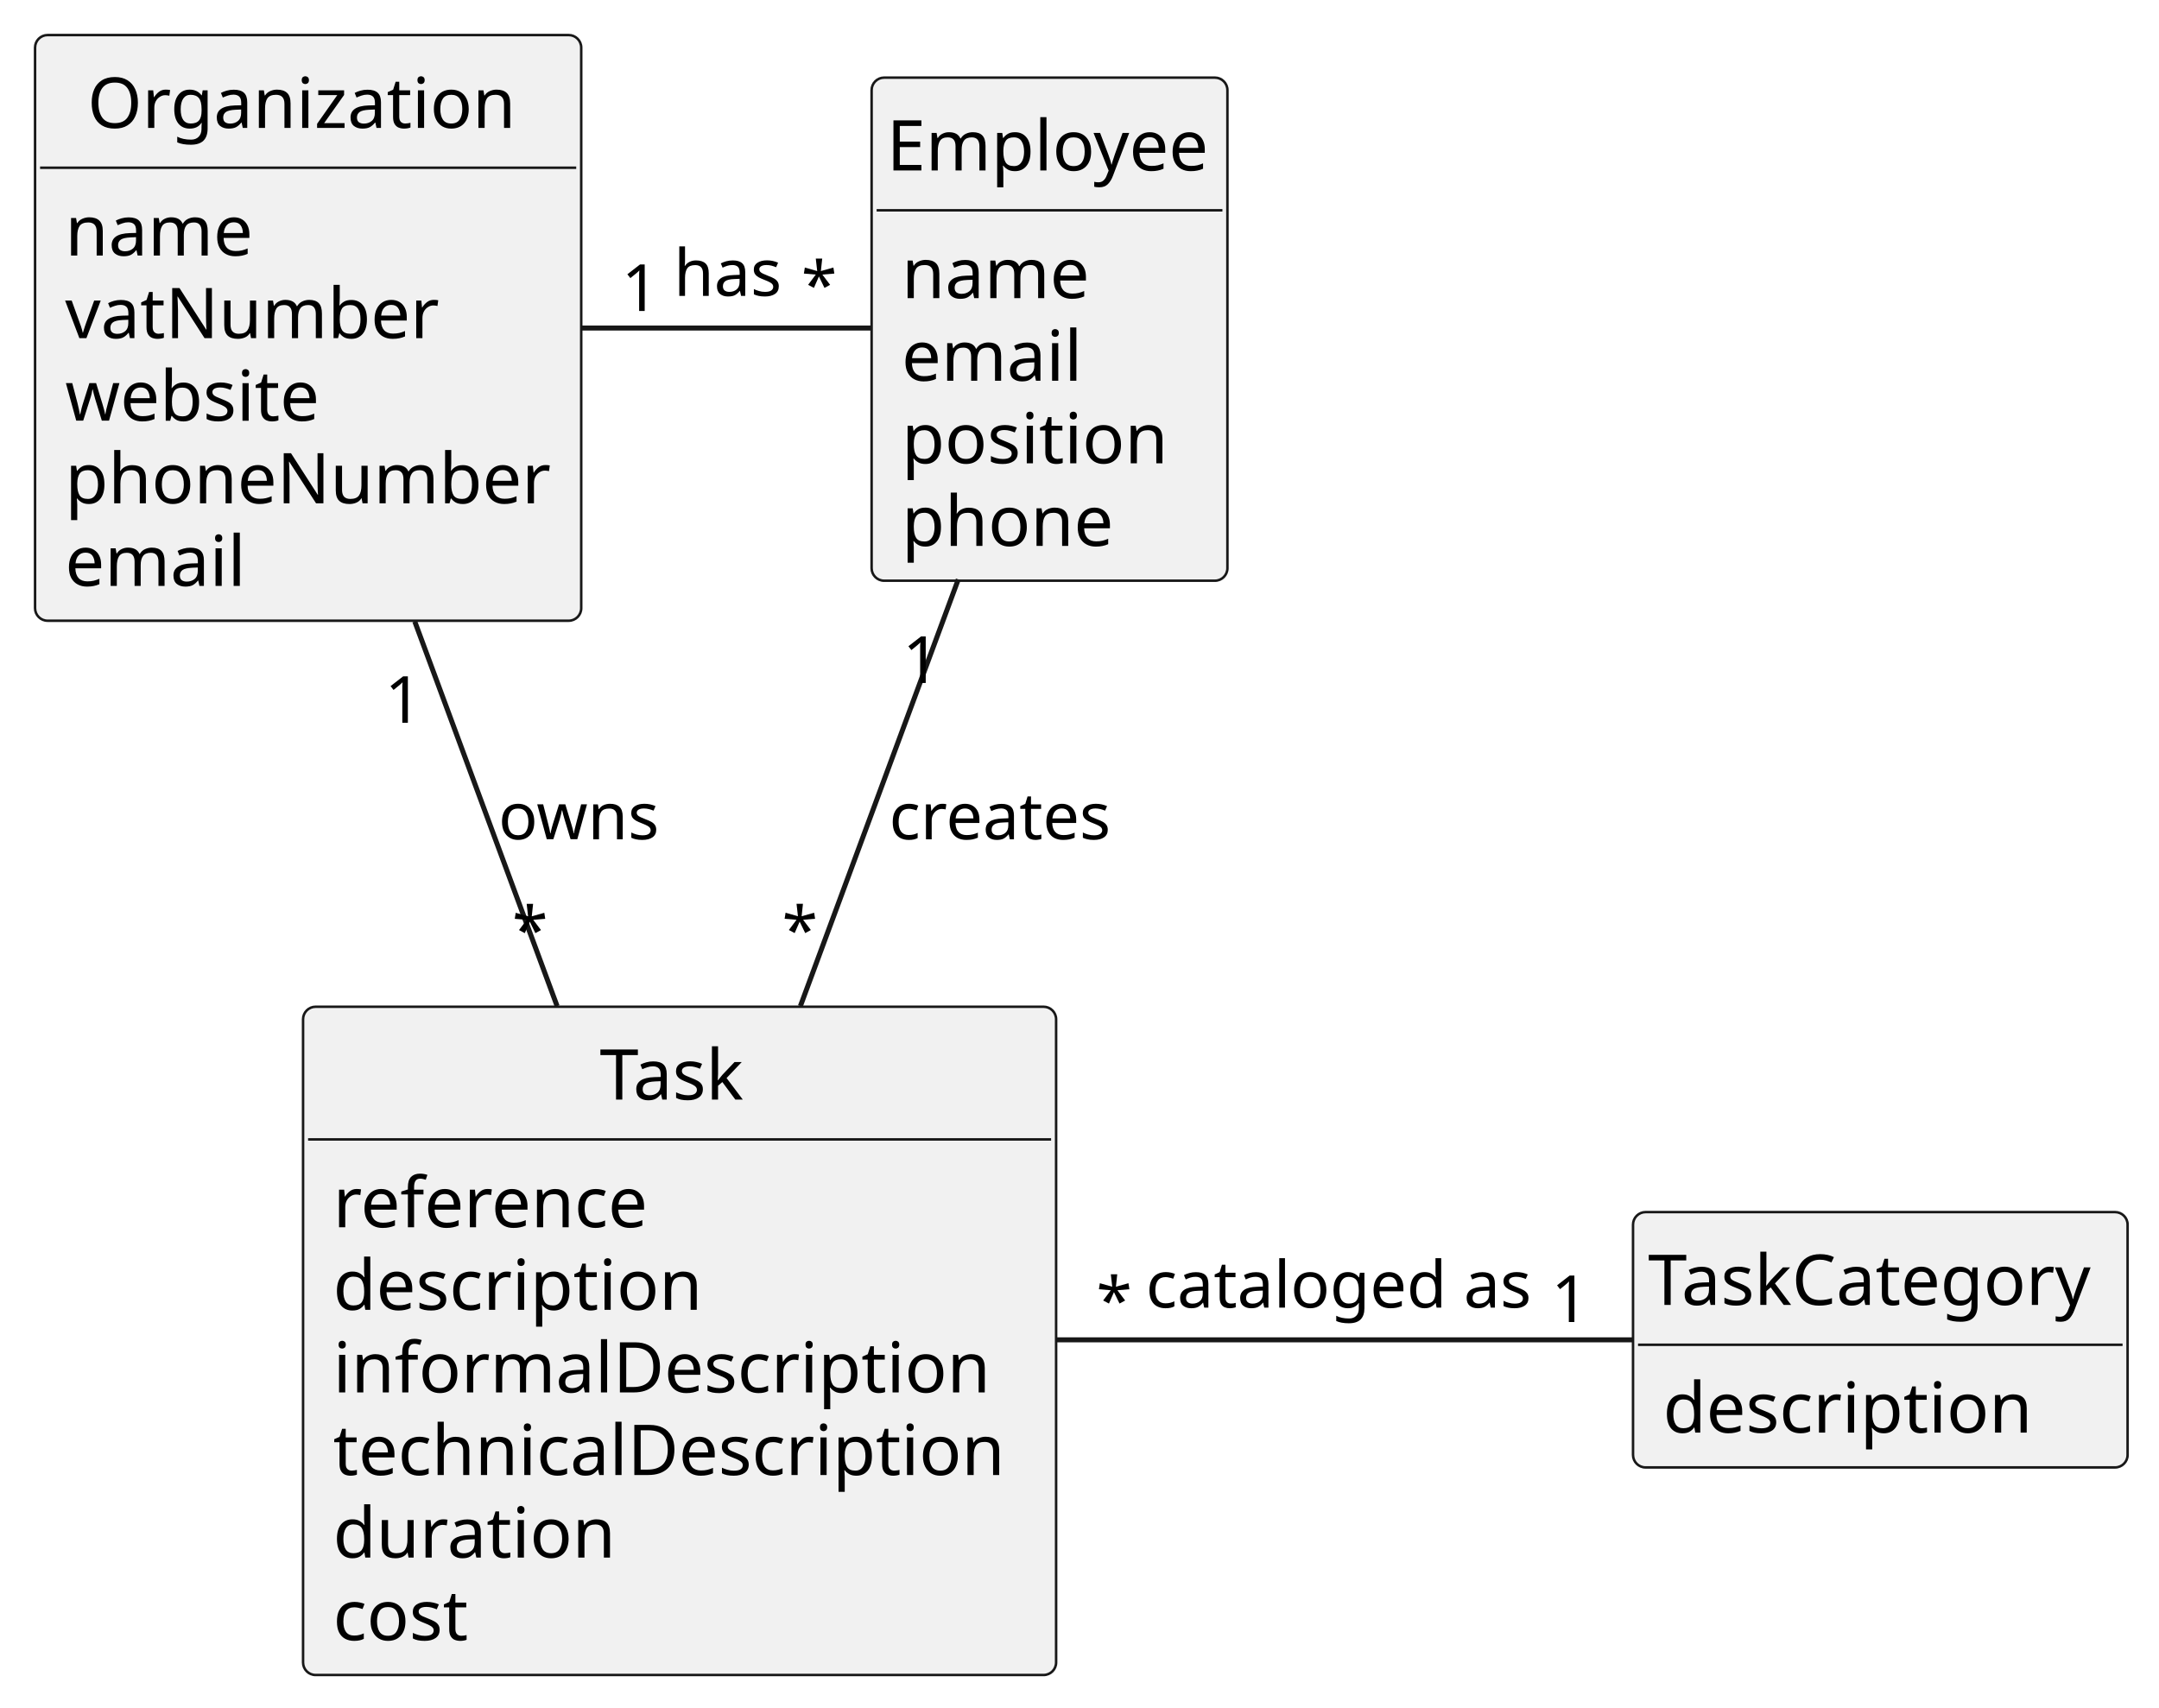
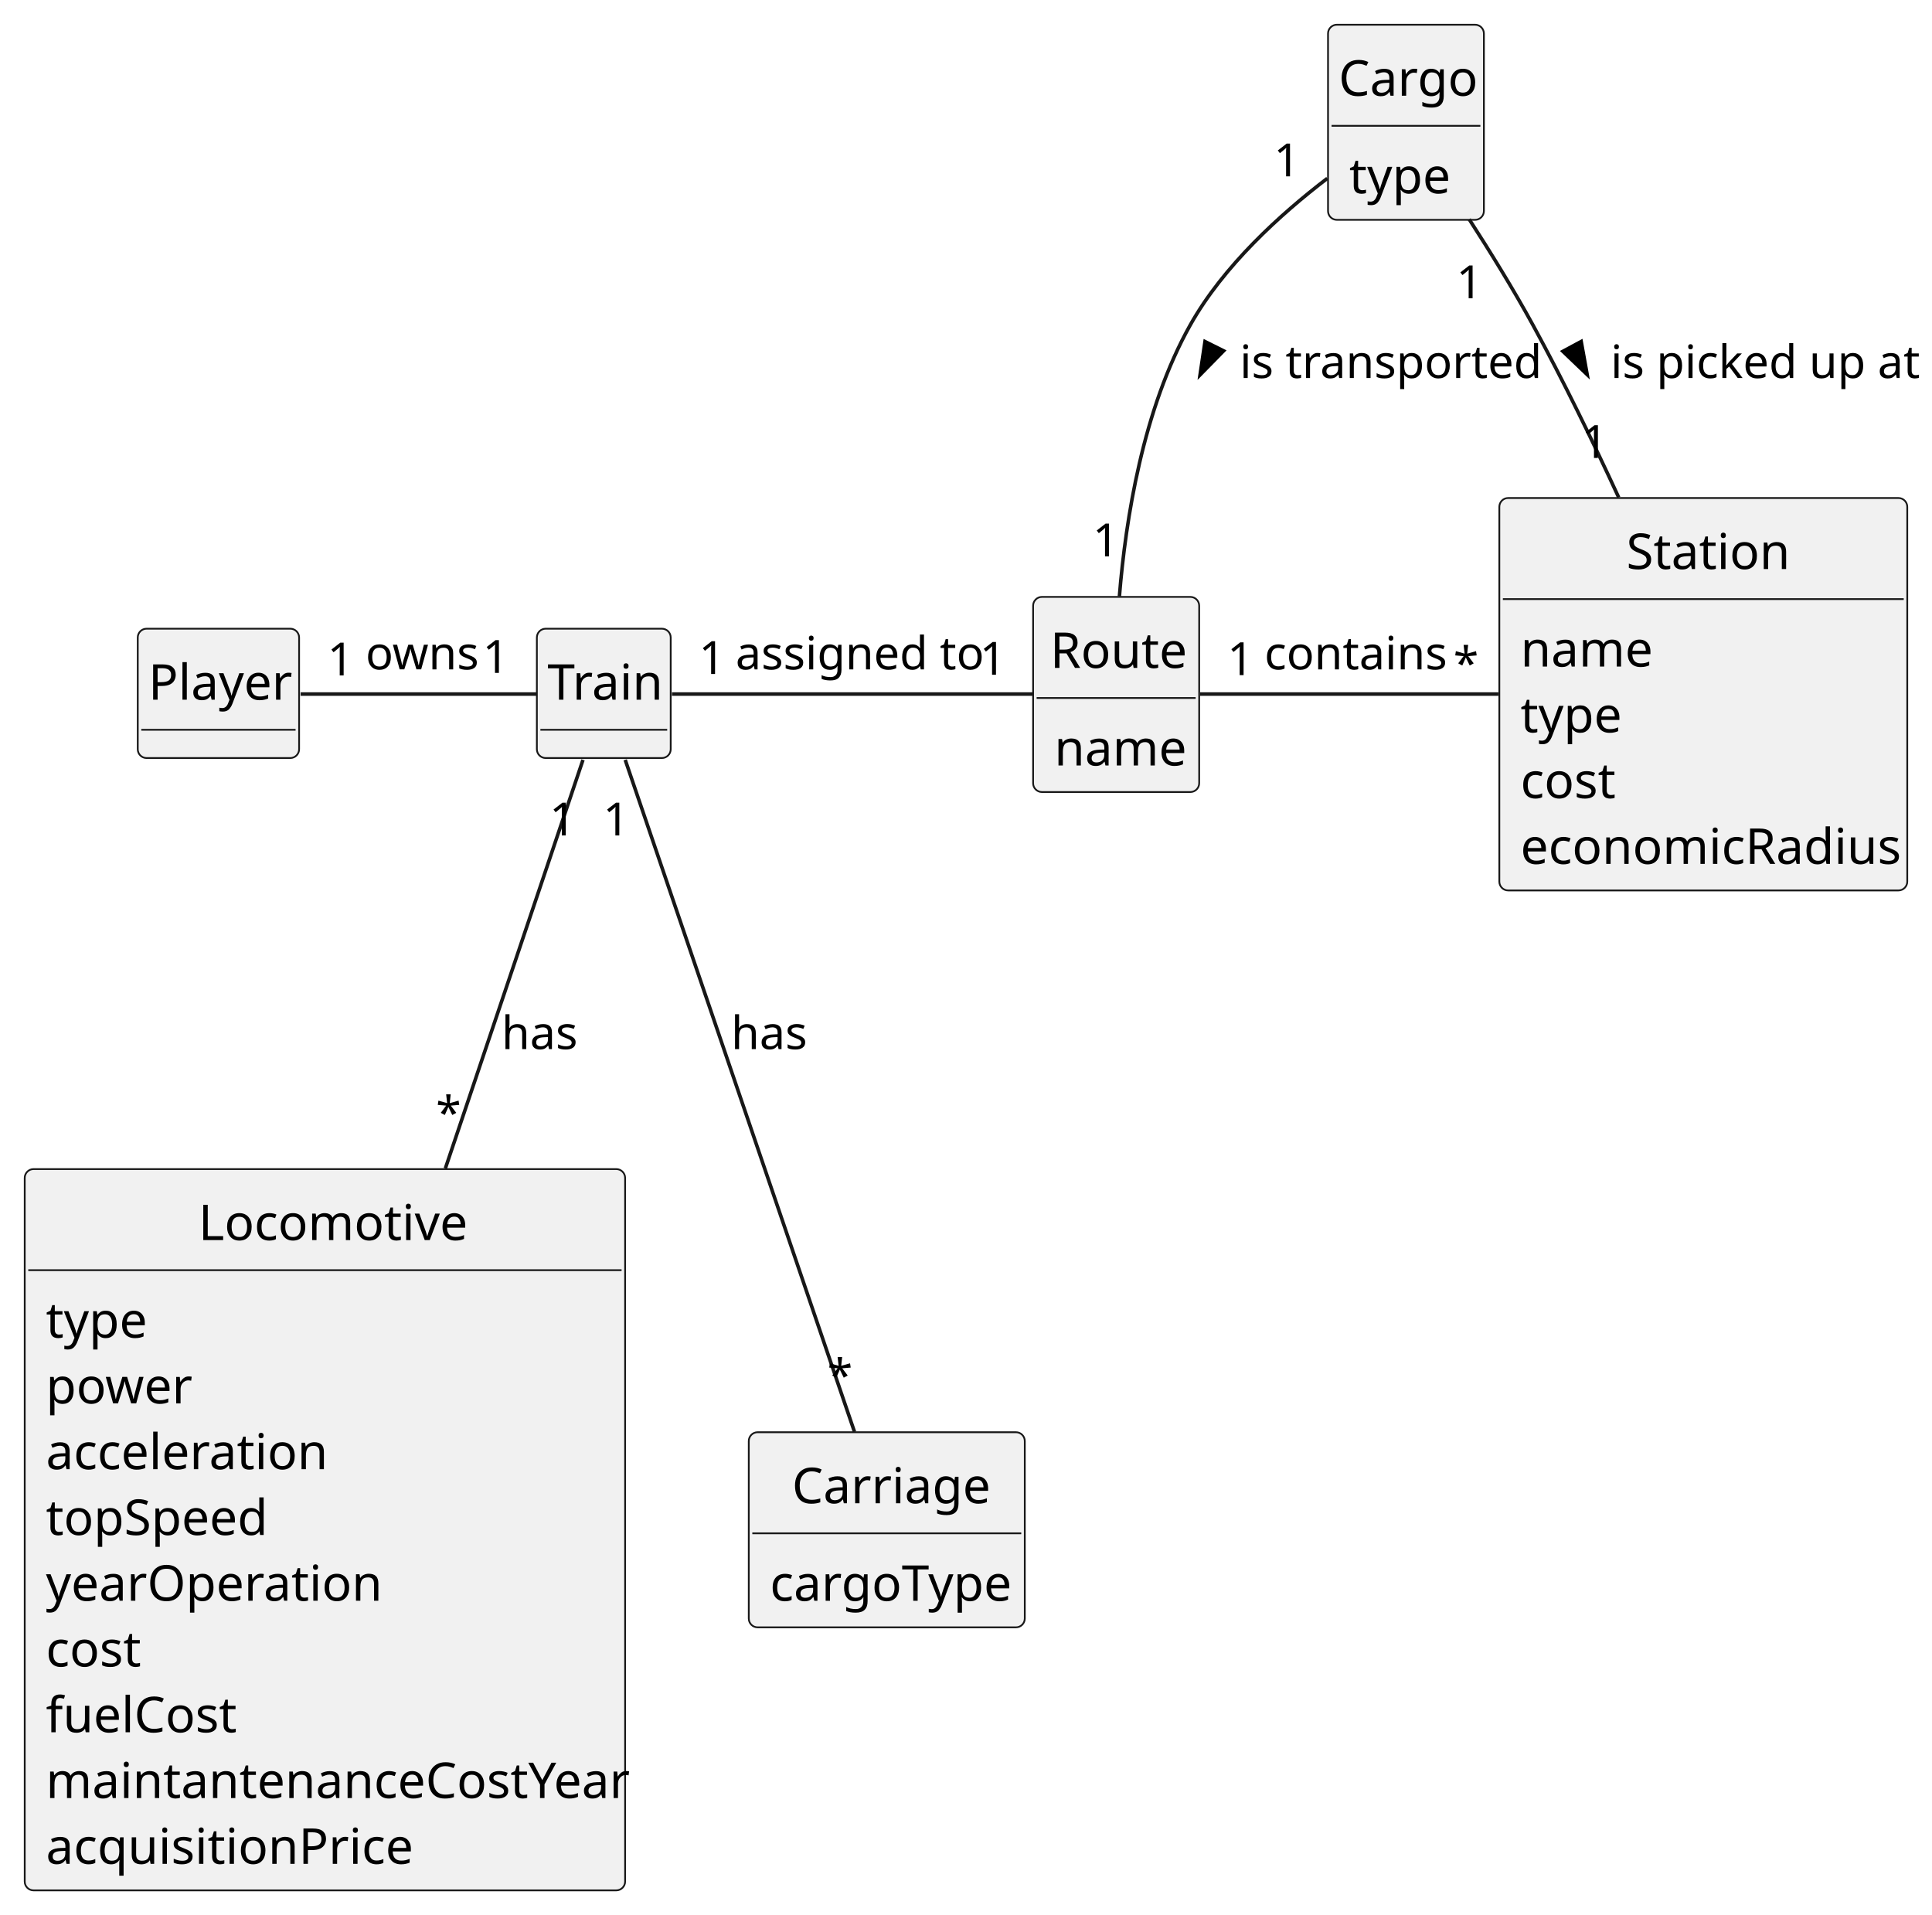
- <svg xmlns="http://www.w3.org/2000/svg" contentStyleType="text/css" height="341px" preserveAspectRatio="none" style="width:431px;height:341px;background:#FFFFFF;" version="1.1" viewBox="0 0 431 341" width="431px" zoomAndPan="magnify">
+ <svg xmlns="http://www.w3.org/2000/svg" contentStyleType="text/css" height="542px" preserveAspectRatio="none" style="width:547px;height:542px;background:#FFFFFF;" version="1.1" viewBox="0 0 547 542" width="547px" zoomAndPan="magnify">
  <defs />
  <g>
-     <g id="elem_Organization">
-       <rect codeLine="14" fill="#F1F1F1" height="116.93" id="Organization" rx="2.5" ry="2.5" style="stroke:#181818;stroke-width:0.5;" width="109.029" x="7" y="7" />
-       <text fill="#000000" font-family="sans-serif" font-size="14" lengthAdjust="spacing" textLength="88.129" x="17.45" y="25.535">Organization</text>
-       <line style="stroke:#181818;stroke-width:0.5;" x1="8" x2="115.029" y1="33.488" y2="33.488" />
-       <text fill="#000000" font-family="sans-serif" font-size="14" lengthAdjust="spacing" textLength="37.29" x="13" y="51.023">name</text>
-       <text fill="#000000" font-family="sans-serif" font-size="14" lengthAdjust="spacing" textLength="74.655" x="13" y="67.512">vatNumber</text>
-       <text fill="#000000" font-family="sans-serif" font-size="14" lengthAdjust="spacing" textLength="51.618" x="13" y="84">website</text>
-       <text fill="#000000" font-family="sans-serif" font-size="14" lengthAdjust="spacing" textLength="97.029" x="13" y="100.488">phoneNumber</text>
-       <text fill="#000000" font-family="sans-serif" font-size="14" lengthAdjust="spacing" textLength="36.695" x="13" y="116.977">email</text>
+     <g id="elem_Player">
+       <rect codeLine="14" fill="#F1F1F1" height="36.621" id="Player" rx="2.5" ry="2.5" style="stroke:#181818;stroke-width:0.5;" width="45.683" x="39" y="178" />
+       <text fill="#000000" font-family="sans-serif" font-size="14" lengthAdjust="spacing" textLength="39.683" x="42" y="198.107">Player</text>
+       <line style="stroke:#181818;stroke-width:0.5;" x1="40" x2="83.683" y1="206.621" y2="206.621" />
    </g>
-     <g id="elem_Task">
-       <rect codeLine="22" fill="#F1F1F1" height="133.418" id="Task" rx="2.5" ry="2.5" style="stroke:#181818;stroke-width:0.5;" width="150.332" x="60.5" y="201" />
-       <text fill="#000000" font-family="sans-serif" font-size="14" lengthAdjust="spacing" textLength="31.903" x="119.714" y="219.535">Task</text>
-       <line style="stroke:#181818;stroke-width:0.5;" x1="61.5" x2="209.832" y1="227.488" y2="227.488" />
-       <text fill="#000000" font-family="sans-serif" font-size="14" lengthAdjust="spacing" textLength="63.663" x="66.5" y="245.023">reference</text>
-       <text fill="#000000" font-family="sans-serif" font-size="14" lengthAdjust="spacing" textLength="76.077" x="66.5" y="261.512">description</text>
-       <text fill="#000000" font-family="sans-serif" font-size="14" lengthAdjust="spacing" textLength="134.811" x="66.5" y="278">informalDescription</text>
-       <text fill="#000000" font-family="sans-serif" font-size="14" lengthAdjust="spacing" textLength="138.332" x="66.5" y="294.488">technicalDescription</text>
-       <text fill="#000000" font-family="sans-serif" font-size="14" lengthAdjust="spacing" textLength="57.531" x="66.5" y="310.977">duration</text>
-       <text fill="#000000" font-family="sans-serif" font-size="14" lengthAdjust="spacing" textLength="28.144" x="66.5" y="327.465">cost</text>
+     <g id="elem_Train">
+       <rect codeLine="18" fill="#F1F1F1" height="36.621" id="Train" rx="2.5" ry="2.5" style="stroke:#181818;stroke-width:0.5;" width="37.897" x="152" y="178" />
+       <text fill="#000000" font-family="sans-serif" font-size="14" lengthAdjust="spacing" textLength="31.896" x="155" y="198.107">Train</text>
+       <line style="stroke:#181818;stroke-width:0.5;" x1="153" x2="188.897" y1="206.621" y2="206.621" />
    </g>
-     <g id="elem_TaskCategory">
-       <rect codeLine="31" fill="#F1F1F1" height="50.977" id="TaskCategory" rx="2.5" ry="2.5" style="stroke:#181818;stroke-width:0.5;" width="98.73" x="326" y="242" />
-       <text fill="#000000" font-family="sans-serif" font-size="14" lengthAdjust="spacing" textLength="92.73" x="329" y="260.535">TaskCategory</text>
-       <line style="stroke:#181818;stroke-width:0.5;" x1="327" x2="423.729" y1="268.488" y2="268.488" />
-       <text fill="#000000" font-family="sans-serif" font-size="14" lengthAdjust="spacing" textLength="76.077" x="332" y="286.023">description</text>
+     <g id="elem_Locomotive">
+       <rect codeLine="21" fill="#F1F1F1" height="204.211" id="Locomotive" rx="2.5" ry="2.5" style="stroke:#181818;stroke-width:0.5;" width="169.985" x="7" y="331" />
+       <text fill="#000000" font-family="sans-serif" font-size="14" lengthAdjust="spacing" textLength="71.593" x="56.196" y="351.107">Locomotive</text>
+       <line style="stroke:#181818;stroke-width:0.5;" x1="8" x2="175.985" y1="359.621" y2="359.621" />
+       <text fill="#000000" font-family="sans-serif" font-size="14" lengthAdjust="spacing" textLength="26.462" x="13" y="378.728">type</text>
+       <text fill="#000000" font-family="sans-serif" font-size="14" lengthAdjust="spacing" textLength="38.131" x="13" y="397.35">power</text>
+       <text fill="#000000" font-family="sans-serif" font-size="14" lengthAdjust="spacing" textLength="75.489" x="13" y="415.971">acceleration</text>
+       <text fill="#000000" font-family="sans-serif" font-size="14" lengthAdjust="spacing" textLength="59.944" x="13" y="434.592">topSpeed</text>
+       <text fill="#000000" font-family="sans-serif" font-size="14" lengthAdjust="spacing" textLength="88.717" x="13" y="453.213">yearOperation</text>
+       <text fill="#000000" font-family="sans-serif" font-size="14" lengthAdjust="spacing" textLength="25.676" x="13" y="471.834">cost</text>
+       <text fill="#000000" font-family="sans-serif" font-size="14" lengthAdjust="spacing" textLength="51.358" x="13" y="490.455">fuelCost</text>
+       <text fill="#000000" font-family="sans-serif" font-size="14" lengthAdjust="spacing" textLength="157.985" x="13" y="509.076">maintantenanceCostYear</text>
+       <text fill="#000000" font-family="sans-serif" font-size="14" lengthAdjust="spacing" textLength="98.048" x="13" y="527.697">acquisitionPrice</text>
    </g>
-     <g id="elem_Employee">
-       <rect codeLine="35" fill="#F1F1F1" height="100.441" id="Employee" rx="2.5" ry="2.5" style="stroke:#181818;stroke-width:0.5;" width="71.03" x="174" y="15.5" />
-       <text fill="#000000" font-family="sans-serif" font-size="14" lengthAdjust="spacing" textLength="65.03" x="177" y="34.035">Employee</text>
-       <line style="stroke:#181818;stroke-width:0.5;" x1="175" x2="244.03" y1="41.988" y2="41.988" />
-       <text fill="#000000" font-family="sans-serif" font-size="14" lengthAdjust="spacing" textLength="37.29" x="180" y="59.523">name</text>
-       <text fill="#000000" font-family="sans-serif" font-size="14" lengthAdjust="spacing" textLength="36.695" x="180" y="76.012">email</text>
-       <text fill="#000000" font-family="sans-serif" font-size="14" lengthAdjust="spacing" textLength="55.166" x="180" y="92.5">position</text>
-       <text fill="#000000" font-family="sans-serif" font-size="14" lengthAdjust="spacing" textLength="42.588" x="180" y="108.988">phone</text>
+     <g id="elem_Carriage">
+       <rect codeLine="33" fill="#F1F1F1" height="55.242" id="Carriage" rx="2.5" ry="2.5" style="stroke:#181818;stroke-width:0.5;" width="78.144" x="212" y="405.5" />
+       <text fill="#000000" font-family="sans-serif" font-size="14" lengthAdjust="spacing" textLength="53.69" x="224.227" y="425.607">Carriage</text>
+       <line style="stroke:#181818;stroke-width:0.5;" x1="213" x2="289.144" y1="434.121" y2="434.121" />
+       <text fill="#000000" font-family="sans-serif" font-size="14" lengthAdjust="spacing" textLength="66.144" x="218" y="453.228">cargoType</text>
    </g>
-     <g id="link_Organization_Employee">
-       <path codeLine="42" d="M116.19,65.5 C135.46,65.5 156.6,65.5 173.89,65.5 " fill="none" id="Organization-Employee" style="stroke:#181818;stroke-width:1.0;" />
-       <text fill="#000000" font-family="sans-serif" font-size="13" lengthAdjust="spacing" textLength="21.874" x="134.5" y="59.068">has</text>
-       <text fill="#000000" font-family="sans-serif" font-size="13" lengthAdjust="spacing" textLength="8.22" x="124.089" y="62.086">1</text>
-       <text fill="#000000" font-family="sans-serif" font-size="13" lengthAdjust="spacing" textLength="6.265" x="159.951" y="61.508">*</text>
+     <g id="elem_Route">
+       <rect codeLine="37" fill="#F1F1F1" height="55.242" id="Route" rx="2.5" ry="2.5" style="stroke:#181818;stroke-width:0.5;" width="47.02" x="292.5" y="169" />
+       <text fill="#000000" font-family="sans-serif" font-size="14" lengthAdjust="spacing" textLength="37.358" x="297.331" y="189.107">Route</text>
+       <line style="stroke:#181818;stroke-width:0.5;" x1="293.5" x2="338.521" y1="197.621" y2="197.621" />
+       <text fill="#000000" font-family="sans-serif" font-size="14" lengthAdjust="spacing" textLength="35.02" x="298.5" y="216.728">name</text>
    </g>
-     <g id="link_Organization_Task">
-       <path codeLine="43" d="M82.8,124.08 C91.69,148.08 102.05,176.09 111.22,200.88 " fill="none" id="Organization-Task" style="stroke:#181818;stroke-width:1.0;" />
-       <text fill="#000000" font-family="sans-serif" font-size="13" lengthAdjust="spacing" textLength="32.697" x="99.5" y="167.568">owns</text>
-       <text fill="#000000" font-family="sans-serif" font-size="13" lengthAdjust="spacing" textLength="8.22" x="76.811" y="144.311">1</text>
-       <text fill="#000000" font-family="sans-serif" font-size="13" lengthAdjust="spacing" textLength="6.265" x="102.233" y="190.336">*</text>
+     <g id="elem_Station">
+       <rect codeLine="41" fill="#F1F1F1" height="111.106" id="Station" rx="2.5" ry="2.5" style="stroke:#181818;stroke-width:0.5;" width="115.496" x="424.5" y="141" />
+       <text fill="#000000" font-family="sans-serif" font-size="14" lengthAdjust="spacing" textLength="43.586" x="460.455" y="161.107">Station</text>
+       <line style="stroke:#181818;stroke-width:0.5;" x1="425.5" x2="538.996" y1="169.621" y2="169.621" />
+       <text fill="#000000" font-family="sans-serif" font-size="14" lengthAdjust="spacing" textLength="35.02" x="430.5" y="188.728">name</text>
+       <text fill="#000000" font-family="sans-serif" font-size="14" lengthAdjust="spacing" textLength="26.462" x="430.5" y="207.35">type</text>
+       <text fill="#000000" font-family="sans-serif" font-size="14" lengthAdjust="spacing" textLength="25.676" x="430.5" y="225.971">cost</text>
+       <text fill="#000000" font-family="sans-serif" font-size="14" lengthAdjust="spacing" textLength="103.496" x="430.5" y="244.592">economicRadius</text>
    </g>
-     <g id="link_Employee_Task">
-       <path codeLine="45" d="M191.3,115.68 C181.8,141.36 170.05,173.12 159.78,200.87 " fill="none" id="Employee-Task" style="stroke:#181818;stroke-width:1.0;" />
-       <text fill="#000000" font-family="sans-serif" font-size="13" lengthAdjust="spacing" textLength="45.132" x="177.5" y="167.568">creates</text>
-       <text fill="#000000" font-family="sans-serif" font-size="13" lengthAdjust="spacing" textLength="8.22" x="180.191" y="136.35">1</text>
-       <text fill="#000000" font-family="sans-serif" font-size="13" lengthAdjust="spacing" textLength="6.265" x="156.104" y="190.325">*</text>
+     <g id="elem_Cargo">
+       <rect codeLine="48" fill="#F1F1F1" height="55.242" id="Cargo" rx="2.5" ry="2.5" style="stroke:#181818;stroke-width:0.5;" width="44.131" x="376" y="7" />
+       <text fill="#000000" font-family="sans-serif" font-size="14" lengthAdjust="spacing" textLength="38.131" x="379" y="27.107">Cargo</text>
+       <line style="stroke:#181818;stroke-width:0.5;" x1="377" x2="419.131" y1="35.621" y2="35.621" />
+       <text fill="#000000" font-family="sans-serif" font-size="14" lengthAdjust="spacing" textLength="26.462" x="382" y="54.728">type</text>
    </g>
-     <g id="link_Task_TaskCategory">
-       <path codeLine="47" d="M210.78,267.5 C248.31,267.5 292.65,267.5 325.86,267.5 " fill="none" id="Task-TaskCategory" style="stroke:#181818;stroke-width:1.0;" />
-       <text fill="#000000" font-family="sans-serif" font-size="13" lengthAdjust="spacing" textLength="79.073" x="228.75" y="261.068">cataloged as</text>
-       <text fill="#000000" font-family="sans-serif" font-size="13" lengthAdjust="spacing" textLength="6.265" x="218.849" y="264.289">*</text>
-       <text fill="#000000" font-family="sans-serif" font-size="13" lengthAdjust="spacing" textLength="8.22" x="309.684" y="263.945">1</text>
+     <g id="link_Player_Train">
+       <path codeLine="53" d="M85.12,196.5 C104.99,196.5 133.31,196.5 151.91,196.5 " fill="none" id="Player-Train" style="stroke:#181818;stroke-width:1.0;" />
+       <text fill="#000000" font-family="sans-serif" font-size="13" lengthAdjust="spacing" textLength="30.348" x="103.5" y="189.528">owns</text>
+       <text fill="#000000" font-family="sans-serif" font-size="13" lengthAdjust="spacing" textLength="7.23" x="92.684" y="191.232">1</text>
+       <text fill="#000000" font-family="sans-serif" font-size="13" lengthAdjust="spacing" textLength="7.23" x="136.641" y="190.518">1</text>
+     </g>
+     <g id="link_Train_Locomotive">
+       <path codeLine="54" d="M165.06,215.13 C156.72,239.89 140.89,286.88 126.09,330.81 " fill="none" id="Train-Locomotive" style="stroke:#181818;stroke-width:1.0;" />
+       <text fill="#000000" font-family="sans-serif" font-size="13" lengthAdjust="spacing" textLength="20.96" x="142" y="297.028">has</text>
+       <text fill="#000000" font-family="sans-serif" font-size="13" lengthAdjust="spacing" textLength="7.23" x="155.568" y="236.54">1</text>
+       <text fill="#000000" font-family="sans-serif" font-size="13" lengthAdjust="spacing" textLength="5.059" x="123.413" y="319.712">*</text>
+     </g>
+     <g id="link_Train_Carriage">
+       <path codeLine="55" d="M177.01,215.13 C190.93,255.92 225.43,357.04 241.93,405.4 " fill="none" id="Train-Carriage" style="stroke:#181818;stroke-width:1.0;" />
+       <text fill="#000000" font-family="sans-serif" font-size="13" lengthAdjust="spacing" textLength="20.96" x="207" y="297.028">has</text>
+       <text fill="#000000" font-family="sans-serif" font-size="13" lengthAdjust="spacing" textLength="7.23" x="170.729" y="236.54">1</text>
+       <text fill="#000000" font-family="sans-serif" font-size="13" lengthAdjust="spacing" textLength="5.059" x="234.245" y="394.086">*</text>
+     </g>
+     <g id="link_Train_Route">
+       <path codeLine="56" d="M190.25,196.5 C216.6,196.5 263.86,196.5 292.33,196.5 " fill="none" id="Train-Route" style="stroke:#181818;stroke-width:1.0;" />
+       <text fill="#000000" font-family="sans-serif" font-size="13" lengthAdjust="spacing" textLength="66.492" x="208.25" y="189.528">assigned to</text>
+       <text fill="#000000" font-family="sans-serif" font-size="13" lengthAdjust="spacing" textLength="7.23" x="197.841" y="190.824">1</text>
+       <text fill="#000000" font-family="sans-serif" font-size="13" lengthAdjust="spacing" textLength="7.23" x="277.38" y="191.039">1</text>
+     </g>
+     <g id="link_Route_Station">
+       <path codeLine="57" d="M339.78,196.5 C361.75,196.5 395.26,196.5 424.23,196.5 " fill="none" id="Route-Station" style="stroke:#181818;stroke-width:1.0;" />
+       <text fill="#000000" font-family="sans-serif" font-size="13" lengthAdjust="spacing" textLength="48.42" x="358" y="189.528">contains</text>
+       <text fill="#000000" font-family="sans-serif" font-size="13" lengthAdjust="spacing" textLength="7.23" x="347.482" y="191.145">1</text>
+       <text fill="#000000" font-family="sans-serif" font-size="13" lengthAdjust="spacing" textLength="5.059" x="411.48" y="192.451">*</text>
+     </g>
+     <g id="link_Cargo_Station">
+       <path codeLine="58" d="M415.96,62.07 C421.97,71.38 428.53,82 434,92 C442.51,107.55 450.94,124.88 458.3,140.84 " fill="none" id="Cargo-Station" style="stroke:#181818;stroke-width:1.0;" />
+       <polygon fill="#000000" points="449.367,106.05,447.673,96.691,442.496,99.474,449.367,106.05" style="stroke:#000000;stroke-width:1.0;" />
+       <text fill="#000000" font-family="sans-serif" font-size="13" lengthAdjust="spacing" textLength="83.103" x="456" y="107.028">is picked up at</text>
+       <text fill="#000000" font-family="sans-serif" font-size="13" lengthAdjust="spacing" textLength="7.23" x="412.315" y="84.445">1</text>
+       <text fill="#000000" font-family="sans-serif" font-size="13" lengthAdjust="spacing" textLength="7.23" x="447.798" y="129.66">1</text>
+     </g>
+     <g id="link_Cargo_Route">
+       <path codeLine="59" d="M375.8,50.5 C362.5,60.67 346.4,75.26 337,92 C323.62,115.82 318.7,146.97 316.93,168.85 " fill="none" id="Cargo-Route" style="stroke:#181818;stroke-width:1.0;" />
+       <polygon fill="#000000" points="339.773,106.122,346.433,99.333,341.17,96.715,339.773,106.122" style="stroke:#000000;stroke-width:1.0;" />
+       <text fill="#000000" font-family="sans-serif" font-size="13" lengthAdjust="spacing" textLength="78.762" x="351" y="107.028">is transported</text>
+       <text fill="#000000" font-family="sans-serif" font-size="13" lengthAdjust="spacing" textLength="7.23" x="360.624" y="49.927">1</text>
+       <text fill="#000000" font-family="sans-serif" font-size="13" lengthAdjust="spacing" textLength="7.23" x="309.36" y="157.524">1</text>
    </g>
  </g>
</svg>
